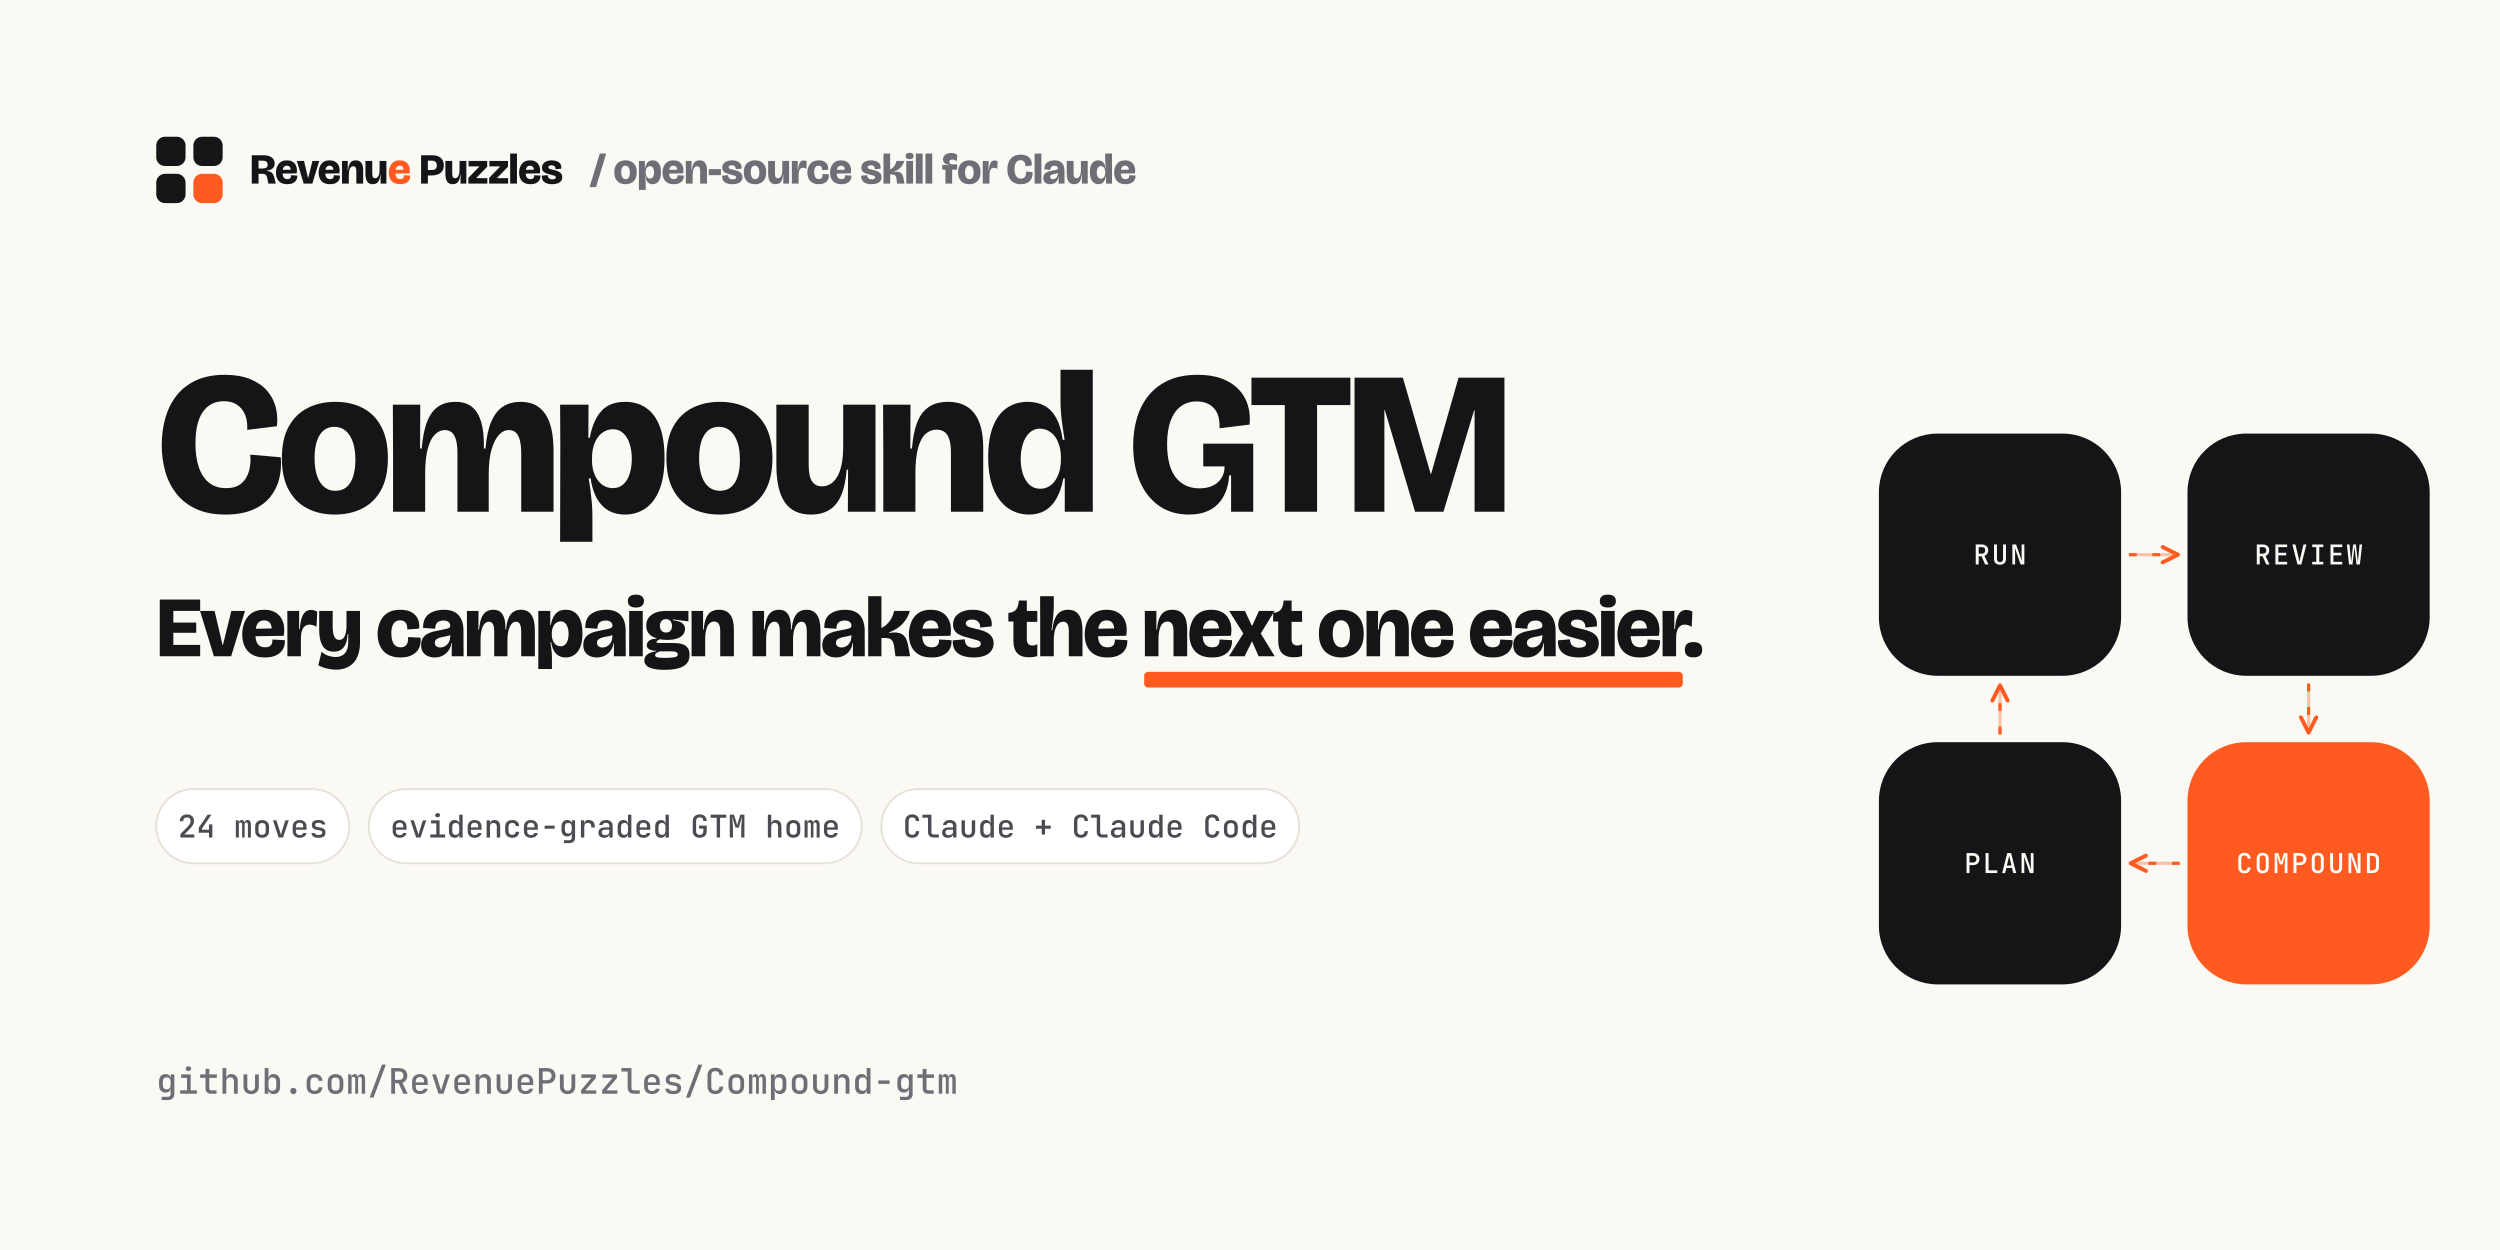
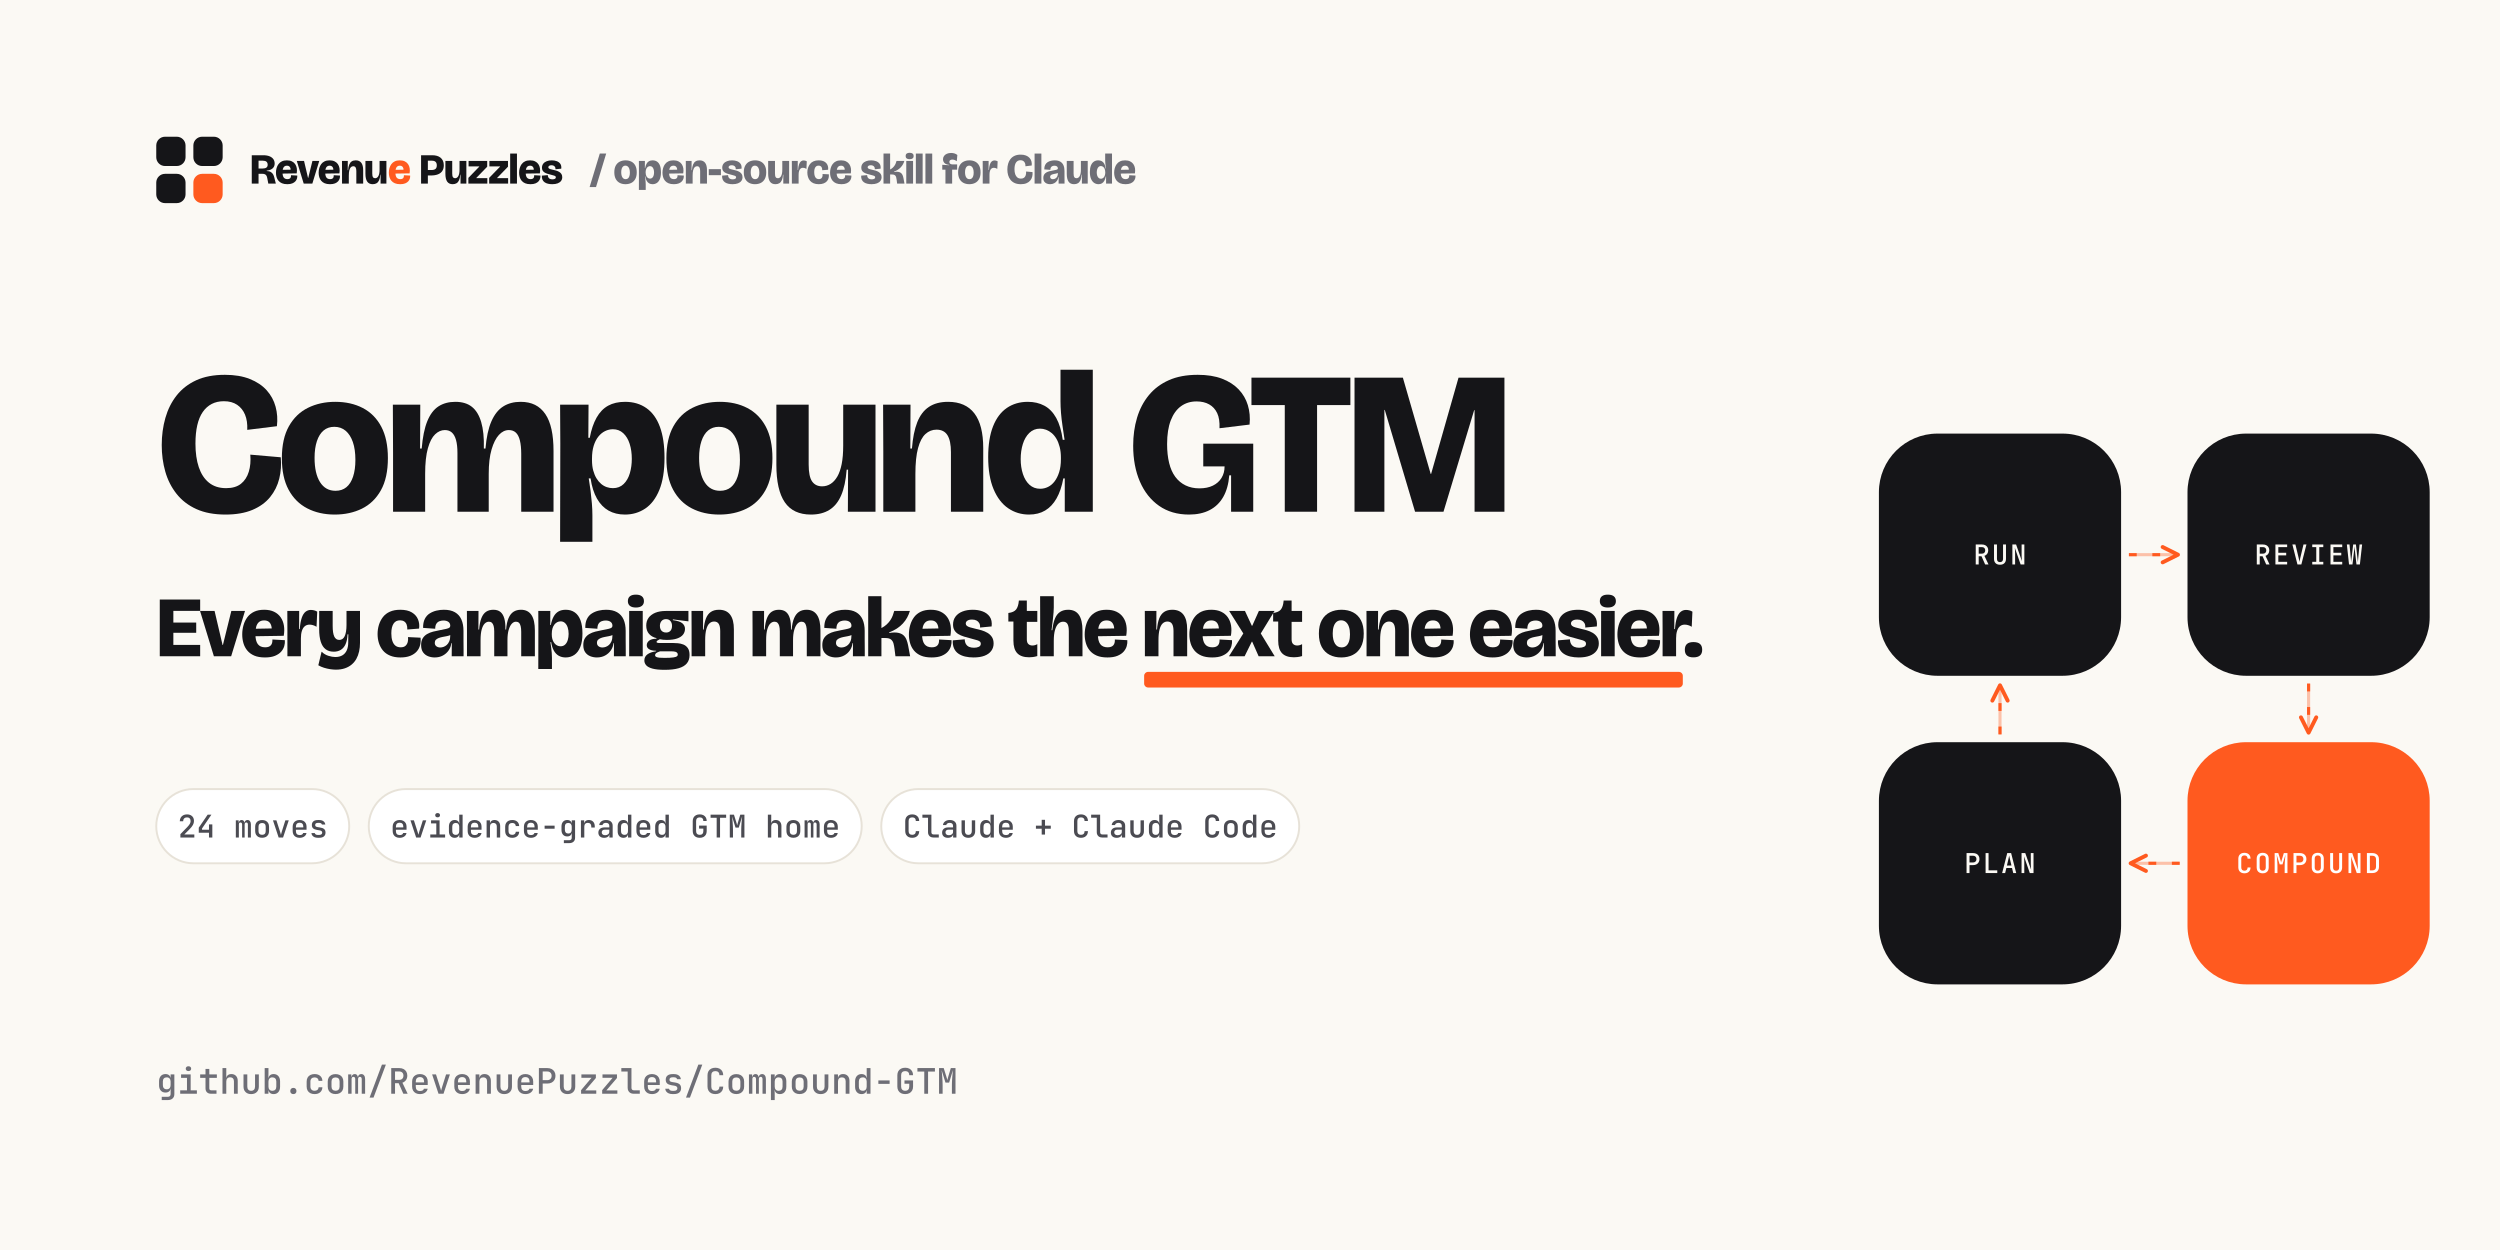
<svg xmlns="http://www.w3.org/2000/svg" width="1280" height="640" viewBox="0 0 1280 640" role="img" aria-labelledby="t d">
  <style>
.flow{stroke-dasharray:4 8;animation:flow 1.1s linear infinite}
@keyframes flow{to{stroke-dashoffset:-12}}
.pulse{animation:pulse 1.6s ease-in-out infinite}
@keyframes pulse{50%{opacity:.2}}
@media (prefers-reduced-motion:reduce){.flow,.pulse{animation:none}}
</style>
  <defs>
    <path id="d112" d="M41 0V660H313Q357 660 396.5 652.5Q436 645 468.0 630.0Q500 615 524.0 592.0Q548 569 561.0 537.5Q574 506 574 466Q574 435 563.5 407.5Q553 380 530.5 358.0Q508 336 472.5 321.5Q437 307 388 301V293Q452 290 486.5 268.0Q521 246 539.0 212.5Q557 179 566 139L601 0H426L401 130Q395 164 382.0 185.5Q369 207 345.5 217.5Q322 228 284 228H199V0ZM199 351H295Q351 351 381.0 372.5Q411 394 411 438Q411 486 383.0 509.5Q355 533 299 533H199Z" />
    <path id="d197" d="M287 -14Q212 -14 162.0 7.5Q112 29 81.0 66.5Q50 104 36.0 152.0Q22 200 22 253Q22 310 37.0 362.0Q52 414 82.0 454.5Q112 495 160.5 518.0Q209 541 277 541Q344 541 392.0 518.0Q440 495 469.0 453.5Q498 412 507.0 357.0Q516 302 505 238L121 232V319L384 324L363 274Q369 320 361.0 351.5Q353 383 332.5 400.0Q312 417 277 417Q239 417 216.5 397.5Q194 378 184.5 343.0Q175 308 175 261Q175 179 203.0 141.5Q231 104 288 104Q312 104 328.5 110.0Q345 116 355.5 128.0Q366 140 370.0 157.0Q374 174 373 195L518 187Q521 153 511.0 118.0Q501 83 475.0 53.5Q449 24 403.0 5.0Q357 -14 287 -14Z" />
    <path id="d308" d="M164 0 3 527H172L265 131H269L367 527H526L365 0Z" />
    <path id="d244" d="M37 0V296L36 527H171L170 311H178Q184 389 204.0 440.0Q224 491 261.5 516.0Q299 541 356 541Q442 541 485.5 484.0Q529 427 529 313V0H370V293Q370 349 353.0 376.5Q336 404 299 404Q268 404 244.5 382.5Q221 361 208.0 313.0Q195 265 195 185V0Z" />
    <path id="d289" d="M201 -14Q114 -14 72.5 46.5Q31 107 31 231V527H190V233Q190 173 207.0 149.0Q224 125 256 125Q279 125 298.0 137.0Q317 149 331.0 173.0Q345 197 352.5 234.5Q360 272 360 325V527H519V239V0H383L384 207H377Q371 129 350.0 80.5Q329 32 292.0 9.0Q255 -14 201 -14Z" />
    <path id="d109" d="M158 189V316H283Q345 316 376.0 341.0Q407 366 407 424Q407 479 378.5 506.0Q350 533 293 533H158V660H302Q359 660 408.0 646.5Q457 633 493.0 604.0Q529 575 549.5 531.0Q570 487 570 426Q570 347 535.0 294.0Q500 241 433.0 215.0Q366 189 269 189ZM41 0V660H199V0Z" />
    <path id="d323" d="M20 0V133L273 394V400H25V527H458V393L205 132V127H461V0Z" />
    <path id="d238" d="M37 0V699H195V0Z" />
    <path id="d280" d="M266 -14Q213 -14 168.0 -3.5Q123 7 89.5 30.0Q56 53 38.5 91.5Q21 130 24 185L163 197Q164 163 177.5 141.0Q191 119 214.5 109.0Q238 99 271 99Q304 99 327.0 110.0Q350 121 350 146Q350 160 341.5 169.0Q333 178 311.0 185.5Q289 193 248 203Q197 216 156.0 228.5Q115 241 86.5 259.0Q58 277 42.5 303.5Q27 330 27 369Q27 424 56.5 462.5Q86 501 137.5 521.0Q189 541 257 541Q318 541 370.5 522.0Q423 503 453.5 460.5Q484 418 476 347L341 334Q344 364 332.5 384.5Q321 405 300.0 416.0Q279 427 248 427Q213 427 194.0 414.0Q175 401 175 381Q175 365 187.0 354.5Q199 344 224.0 336.5Q249 329 288 320Q322 313 359.0 302.0Q396 291 427.5 272.5Q459 254 479.0 224.0Q499 194 499 148Q499 100 472.0 63.0Q445 26 393.5 6.0Q342 -14 266 -14Z" />
    <path id="d451" d="M-19 -81 218 700H367L130 -81Z" />
    <path id="d250" d="M282 -14Q206 -14 147.0 16.5Q88 47 55.0 108.5Q22 170 22 263Q22 359 56.5 420.5Q91 482 150.5 511.5Q210 541 285 541Q362 541 420.5 510.5Q479 480 511.5 418.5Q544 357 544 264Q544 167 509.5 105.5Q475 44 416.0 15.0Q357 -14 282 -14ZM286 103Q318 103 339.5 120.5Q361 138 372.5 172.5Q384 207 384 255Q384 307 371.5 343.0Q359 379 336.0 398.5Q313 418 280 418Q249 418 227.5 400.0Q206 382 194.5 347.5Q183 313 183 265Q183 188 210.0 145.5Q237 103 286 103Z" />
    <path id="d273" d="M36 -148 37 337 36 527H176L175 364H182Q193 423 215.5 463.0Q238 503 272.5 522.0Q307 541 356 541Q417 541 461.0 510.0Q505 479 527.5 417.5Q550 356 550 266Q550 169 524.5 107.0Q499 45 455.0 15.5Q411 -14 355 -14Q309 -14 274.5 5.5Q240 25 217.5 64.5Q195 104 186 164H177Q182 135 186.0 103.0Q190 71 192.5 40.5Q195 10 195 -18V-148ZM296 116Q328 116 349.0 136.5Q370 157 379.5 190.0Q389 223 389 260Q389 301 378.5 334.0Q368 367 347.0 386.5Q326 406 296 406Q276 406 257.5 397.0Q239 388 224.5 370.0Q210 352 201.5 325.0Q193 298 193 261V254Q193 225 199.0 203.0Q205 181 215.0 164.5Q225 148 238.0 137.0Q251 126 266.0 121.0Q281 116 296 116Z" />
    <path id="d455" d="M15 196V336H297V196Z" />
    <path id="d276" d="M37 0V285L36 527H174L173 316H181Q187 400 204.5 449.0Q222 498 249.0 518.5Q276 539 309 539Q327 539 346.5 534.5Q366 530 384 519L376 343Q355 356 334.0 362.0Q313 368 295 368Q262 368 239.5 349.5Q217 331 205.5 295.0Q194 259 194 207V0Z" />
    <path id="d188" d="M288 -14Q218 -14 167.0 7.5Q116 29 84.5 67.0Q53 105 37.5 154.0Q22 203 22 258Q22 314 37.5 364.5Q53 415 84.0 455.5Q115 496 165.5 518.5Q216 541 286 541Q370 541 421.0 510.0Q472 479 492.5 429.0Q513 379 505 322L368 311Q369 347 359.5 370.5Q350 394 330.5 406.0Q311 418 284 418Q259 418 240.5 409.0Q222 400 209.0 381.0Q196 362 189.0 333.5Q182 305 182 266Q182 215 194.0 178.5Q206 142 230.0 123.0Q254 104 291 104Q328 104 347.5 122.0Q367 140 373.5 168.0Q380 196 376 223L522 216Q527 172 517.0 130.5Q507 89 478.5 56.5Q450 24 403.0 5.0Q356 -14 288 -14Z" />
    <path id="d236" d="M37 0V699H191V328Q226 346 251.0 369.0Q276 392 294.0 418.5Q312 445 322.5 473.0Q333 501 340 527H522Q511 488 490.5 450.5Q470 413 440.0 380.5Q410 348 370.0 322.0Q330 296 282 279V271Q344 281 384.0 273.0Q424 265 447.0 244.5Q470 224 482.5 193.0Q495 162 502 124L525 0H354L343 88Q339 120 331.5 148.5Q324 177 303.0 194.5Q282 212 238 212H191V0Z" />
    <path id="d221" d="M37 0V527H195V0ZM115 567Q70 567 46.0 586.0Q22 605 22 641Q22 679 46.0 698.0Q70 717 115 717Q161 717 185.0 697.5Q209 678 209 641Q209 606 185.0 586.5Q161 567 115 567Z" />
    <path id="d214" d="M85 0V324H11V438L171 427V435Q111 442 80.0 464.0Q49 486 38.5 514.0Q28 542 28 565Q28 610 52.5 643.5Q77 677 120.0 695.0Q163 713 217 713Q262 713 297.5 701.0Q333 689 362 666L349 521Q322 540 297.0 549.5Q272 559 246 559Q215 559 195.5 545.5Q176 532 176 504Q176 488 184.0 475.0Q192 462 210.0 454.0Q228 446 258 446H357V324H241V0Z" />
    <path id="d26" d="M341 -14Q257 -14 197.5 13.0Q138 40 100.0 88.0Q62 136 44.5 197.5Q27 259 27 328Q27 399 45.0 462.0Q63 525 100.5 572.5Q138 620 196.5 647.0Q255 674 338 674Q409 674 460.5 653.5Q512 633 543.5 598.0Q575 563 587.5 517.0Q600 471 594 421L448 403Q450 447 437.0 478.0Q424 509 398.0 526.5Q372 544 333 544Q299 544 273.0 530.5Q247 517 229.0 491.0Q211 465 202.0 426.0Q193 387 193 335Q193 268 209.5 219.0Q226 170 259.5 143.0Q293 116 344 116Q390 116 417.0 137.5Q444 159 455.5 196.5Q467 234 463 281L613 268Q618 213 605.5 162.5Q593 112 560.5 72.0Q528 32 473.5 9.0Q419 -14 341 -14Z" />
    <path id="d163" d="M175 -14Q135 -14 99.0 0.0Q63 14 40.0 45.5Q17 77 17 130Q17 179 36.0 209.5Q55 240 87.0 258.5Q119 277 157.0 286.5Q195 296 233 303Q285 313 311.0 319.0Q337 325 346.5 333.0Q356 341 356 355Q356 385 334.0 400.5Q312 416 276 416Q254 416 231.5 408.0Q209 400 195.0 379.0Q181 358 181 320L40 330Q39 392 59.5 433.5Q80 475 116.5 498.0Q153 521 196.0 531.0Q239 541 282 541Q360 541 410.5 512.0Q461 483 485.5 428.0Q510 373 510 295V200Q510 167 510.5 133.5Q511 100 511.0 66.5Q511 33 511 0H373Q373 36 373.5 73.5Q374 111 374 152H368Q364 107 338.0 69.0Q312 31 270.5 8.5Q229 -14 175 -14ZM240 102Q258 102 278.0 109.0Q298 116 315.5 131.5Q333 147 344.5 173.5Q356 200 356 240V264L383 267Q375 254 356.0 246.0Q337 238 313.5 233.5Q290 229 266.0 224.5Q242 220 221.5 212.0Q201 204 188.5 191.5Q176 179 176 156Q176 130 194.5 116.0Q213 102 240 102Z" />
    <path id="d193" d="M224 -14Q167 -14 121.5 17.0Q76 48 49.5 111.0Q23 174 23 269Q23 360 47.0 420.5Q71 481 115.0 511.0Q159 541 218 541Q264 541 299.5 522.0Q335 503 358.0 461.5Q381 420 390 354H399Q394 389 389.0 422.0Q384 455 381.5 486.0Q379 517 379 544V699H538V188V0H400V164H393Q382 105 359.5 65.5Q337 26 303.5 6.0Q270 -14 224 -14ZM279 113Q299 113 317.5 122.0Q336 131 350.0 149.5Q364 168 372.5 195.0Q381 222 381 259V266Q381 295 375.0 318.5Q369 342 359.0 359.0Q349 376 336.0 387.0Q323 398 308.0 403.5Q293 409 278 409Q247 409 225.5 388.0Q204 367 193.5 333.0Q183 299 183 259Q183 219 194.0 185.5Q205 152 226.5 132.5Q248 113 279 113Z" />
    <path id="d243" d="M37 0V290L36 527H171L170 311H178Q185 395 205.5 445.5Q226 496 260.5 518.5Q295 541 344 541Q394 541 425.0 516.5Q456 492 471.0 441.0Q486 390 484 311H492Q499 394 521.0 444.5Q543 495 579.0 518.0Q615 541 665 541Q706 541 736.0 526.0Q766 511 786.5 481.0Q807 451 817.0 405.5Q827 360 827 299V0H668V285Q668 324 661.5 350.5Q655 377 641.5 389.5Q628 402 607 402Q580 402 558.0 378.0Q536 354 522.0 306.5Q508 259 508 186V0H354V289Q354 328 347.0 353.0Q340 378 326.5 390.0Q313 402 292 402Q266 402 244.0 381.0Q222 360 208.5 312.5Q195 265 195 186V0Z" />
    <path id="d53" d="M302 -14Q216 -14 154.5 29.0Q93 72 60.0 148.5Q27 225 27 325Q27 399 46.0 462.5Q65 526 104.0 573.5Q143 621 202.5 647.5Q262 674 345 674Q414 674 464.0 655.0Q514 636 546.0 602.5Q578 569 591.5 524.5Q605 480 600 429L452 411Q454 457 440.5 485.5Q427 514 401.0 528.5Q375 543 339 543Q295 543 262.5 519.5Q230 496 212.0 449.5Q194 403 194 333Q194 281 204.0 240.0Q214 199 234.5 171.5Q255 144 285.0 129.5Q315 115 353 115Q392 115 419.5 128.5Q447 142 462.0 166.5Q477 191 477 223H372V335H618V212V0H509V179H500Q495 116 470.5 73.0Q446 30 403.5 8.0Q361 -14 302 -14Z" />
    <path id="d122" d="M178 0V660H337V0ZM14 525V660H501V525Z" />
    <path id="d79" d="M41 0V660H279L416 186H418L553 660H779V0H632V500H630L479 0H339L190 501H188V0Z" />
    <path id="d35" d="M41 0V660H199V0ZM158 0V132H511V0ZM158 273V392H465V273ZM158 528V660H511V528Z" />
    <path id="d315" d="M225 -156Q194 -156 158.0 -150.5Q122 -145 86.5 -134.0Q51 -123 20 -105L58 53Q93 19 137.5 5.0Q182 -9 217 -9Q267 -9 300.5 11.0Q334 31 351.0 69.0Q368 107 368 161L369 255H360Q357 184 336.5 139.5Q316 95 281.0 74.0Q246 53 200 53Q142 53 104.5 82.0Q67 111 48.5 169.0Q30 227 30 313V527H187V354Q187 269 205.5 229.5Q224 190 264 190Q284 190 300.0 200.5Q316 211 326.5 233.0Q337 255 342.5 288.5Q348 322 348 365V527H505V156Q505 103 494.5 55.5Q484 8 462.5 -30.5Q441 -69 407.5 -97.0Q374 -125 328.5 -140.5Q283 -156 225 -156Z" />
    <path id="d215" d="M245 -158Q156 -158 104.5 -144.0Q53 -130 31.0 -105.5Q9 -81 9 -49Q9 -5 44.0 21.5Q79 48 146 58V64Q95 64 66.0 81.0Q37 98 37 129Q37 158 63.5 180.5Q90 203 150 204V211Q95 224 63.0 261.0Q31 298 31 357Q31 409 57.5 446.5Q84 484 135.0 505.5Q186 527 259 527H522V406L341 429V420Q423 409 452.5 382.5Q482 356 482 319Q482 281 459.5 252.0Q437 223 390.0 206.5Q343 190 271 190Q250 190 227.5 192.0Q205 194 189 198Q171 190 161.0 182.5Q151 175 151 167Q151 162 155.5 159.0Q160 156 168.0 155.0Q176 154 186 154H346Q367 154 398.5 151.5Q430 149 461.5 137.0Q493 125 514.0 96.0Q535 67 535 14Q535 -45 503.5 -83.0Q472 -121 408.0 -139.5Q344 -158 245 -158ZM245 -19Q312 -19 345.0 -14.0Q378 -9 388.0 -1.0Q398 7 398 18Q398 33 390.0 41.0Q382 49 369.5 52.5Q357 56 345.0 56.5Q333 57 326 57H191Q158 46 146.0 36.0Q134 26 134 13Q134 -1 148.0 -8.0Q162 -15 187.0 -17.0Q212 -19 245 -19ZM262 276Q295 276 313.0 296.5Q331 317 331 353Q331 388 312.5 410.0Q294 432 261 432Q228 432 209.0 410.0Q190 388 190 353Q190 329 198.5 312.0Q207 295 223.0 285.5Q239 276 262 276Z" />
    <path id="d286" d="M246 -12Q154 -12 109.0 35.0Q64 82 64 181V404H5V504H9Q70 512 95.5 544.5Q121 577 127 644V648H220V527H342V400H220V196Q220 158 238.5 141.5Q257 125 284 125Q299 125 314.0 129.0Q329 133 342 141V2Q311 -7 287.5 -9.5Q264 -12 246 -12Z" />
    <path id="d219" d="M37 0V276L36 699H195V567Q195 546 192.5 511.5Q190 477 185.5 438.0Q181 399 176.5 363.5Q172 328 169 303H178Q187 387 209.0 439.5Q231 492 269.5 516.5Q308 541 362 541Q447 541 488.0 480.5Q529 420 529 298V0H370V291Q370 349 354.5 375.5Q339 402 304 402Q273 402 248.5 379.0Q224 356 209.5 306.5Q195 257 195 178V0Z" />
    <path id="d314" d="M4 0 171 265 6 527H190L270 355H275L352 527H534L374 265L536 0H349L274 170H270L186 0Z" />
    <path id="d437" d="M120 -13Q70 -13 45.0 8.5Q20 30 20 75Q20 121 45.0 143.0Q70 165 120 165Q171 165 196.5 143.0Q222 121 222 75Q222 -13 120 -13Z" />
    <path id="m538" d="M85 0V107L311 340Q363 394 387.5 437.5Q412 481 412 524Q412 580 381.5 612.0Q351 644 298 644Q240 644 206.5 610.5Q173 577 173 519H65Q67 587 96.0 636.5Q125 686 177.0 713.0Q229 740 299 740Q366 740 416.0 714.0Q466 688 493.0 641.0Q520 594 520 530Q520 465 486.5 403.0Q453 341 377 265L212 98H531V0Z" />
    <path id="m540" d="M400 0V152H73V314L357 730H477L177 288V249H400V420H507V0Z" />
    <path id="m271" d="M59 0V550H149V480H169L154 459Q154 505 179.0 532.5Q204 560 246 560Q291 560 315.5 525.0Q340 490 340 429L316 480H354L338 459Q338 505 363.5 532.5Q389 560 432 560Q483 560 512.0 521.5Q541 483 541 419V0H445V416Q445 447 431.5 464.0Q418 481 393 481Q368 481 354.5 464.5Q341 448 341 417V0H260V416Q260 448 246.0 464.5Q232 481 206 481Q181 481 168.5 464.5Q156 448 156 417V0Z" />
    <path id="m279" d="M300 -9Q232 -9 182.0 17.0Q132 43 105.0 91.0Q78 139 78 204V346Q78 412 105.0 459.5Q132 507 182.0 533.0Q232 559 300 559Q368 559 418.0 533.0Q468 507 495.0 459.5Q522 412 522 346V204Q522 139 495.0 91.0Q468 43 418.0 17.0Q368 -9 300 -9ZM300 86Q355 86 385.0 116.5Q415 147 415 204V346Q415 404 385.0 434.0Q355 464 300 464Q246 464 215.5 434.0Q185 404 185 346V204Q185 147 215.5 116.5Q246 86 300 86Z" />
    <path id="m344" d="M229 0 47 550H157L270 198Q281 167 289.5 135.5Q298 104 302 86Q307 104 315.5 135.5Q324 167 333 198L444 550H553L371 0Z" />
    <path id="m216" d="M300 -10Q233 -10 182.5 16.5Q132 43 105.0 91.0Q78 139 78 203V347Q78 412 105.0 459.5Q132 507 182.5 533.5Q233 560 300 560Q368 560 418.0 533.5Q468 507 495.0 459.5Q522 412 522 347V249H182V203Q182 142 212.5 110.0Q243 78 301 78Q348 78 377.0 94.5Q406 111 413 143H520Q508 73 448.0 31.5Q388 -10 300 -10ZM418 314V348Q418 408 388.0 441.0Q358 474 300 474Q243 474 212.5 441.0Q182 408 182 347V322L426 323Z" />
    <path id="m312" d="M281 -9Q222 -9 177.5 10.0Q133 29 107.5 62.5Q82 96 78 142H186Q190 115 215.0 98.5Q240 82 281 82H324Q373 82 398.0 102.0Q423 122 423 155Q423 187 400.5 205.5Q378 224 334 230L263 241Q175 255 133.5 291.5Q92 328 92 400Q92 476 141.5 517.5Q191 559 288 559H326Q412 559 463.5 519.5Q515 480 522 414H414Q410 438 387.5 453.0Q365 468 326 468H288Q241 468 219.5 450.5Q198 433 198 399Q198 369 217.0 354.0Q236 339 276 333L349 321Q442 308 485.5 269.5Q529 231 529 158Q529 79 477.5 35.0Q426 -9 324 -9Z" />
    <path id="m246" d="M81 0V98H274V452H106V550H379V98H556V0ZM316 645Q281 645 260.0 663.5Q239 682 239 713Q239 745 260.0 763.5Q281 782 316 782Q351 782 372.0 763.5Q393 745 393 713Q393 682 372.0 663.5Q351 645 316 645Z" />
    <path id="m212" d="M261 -10Q178 -10 128.0 46.0Q78 102 78 197V352Q78 448 128.0 504.0Q178 560 261 560Q329 560 369.0 522.5Q409 485 409 420L386 445H411L408 573V730H516V0H409V105H386L409 130Q409 65 369.0 27.5Q329 -10 261 -10ZM298 84Q349 84 378.5 115.5Q408 147 408 203V347Q408 403 378.5 434.5Q349 466 298 466Q245 466 215.0 435.5Q185 405 185 347V203Q185 145 215.0 114.5Q245 84 298 84Z" />
    <path id="m272" d="M84 0V550H191V445H217L191 420Q191 486 230.0 523.0Q269 560 338 560Q420 560 469.0 507.5Q518 455 518 366V0H410V354Q410 408 381.0 437.0Q352 466 302 466Q251 466 221.5 435.5Q192 405 192 347V0Z" />
    <path id="m206" d="M304 -10Q236 -10 184.5 15.5Q133 41 105.5 89.5Q78 138 78 203V347Q78 413 105.5 461.0Q133 509 184.5 534.5Q236 560 304 560Q403 560 463.0 508.0Q523 456 526 366H418Q415 413 385.0 439.0Q355 465 304 465Q249 465 217.0 434.5Q185 404 185 348V203Q185 147 217.0 116.0Q249 85 304 85Q355 85 385.0 111.0Q415 137 418 184H526Q523 94 463.0 42.0Q403 -10 304 -10Z" />
    <path id="m599" d="M140 281V379H460V281Z" />
    <path id="m236" d="M156 -180V-87H325Q367 -87 387.5 -67.0Q408 -47 408 -8V47L410 149H387L409 169Q409 106 369.5 70.0Q330 34 263 34Q178 34 129.0 90.0Q80 146 80 241V353Q80 448 129.0 504.0Q178 560 263 560Q330 560 369.5 523.5Q409 487 409 424L387 445H409L408 550H515V-10Q515 -89 465.0 -134.5Q415 -180 326 -180ZM298 127Q349 127 378.5 158.5Q408 190 408 246V347Q408 403 378.5 434.5Q349 466 298 466Q245 466 216.5 435.5Q188 405 188 347V246Q188 189 216.5 158.0Q245 127 298 127Z" />
    <path id="m308" d="M102 0V550H206V445H232L199 380Q199 469 238.0 514.5Q277 560 354 560Q442 560 493.5 505.5Q545 451 545 356V319H434V347Q434 406 404.5 437.5Q375 469 322 469Q269 469 239.5 437.0Q210 405 210 347V0Z" />
    <path id="m180" d="M245 -10Q159 -10 109.5 34.5Q60 79 60 156Q60 234 112.5 278.5Q165 323 257 323H410V374Q410 419 382.0 444.0Q354 469 303 469Q258 469 228.0 449.5Q198 430 193 398H87Q96 472 155.5 516.0Q215 560 306 560Q404 560 461.0 510.5Q518 461 518 376V0H413V101H395L413 121Q413 61 367.0 25.5Q321 -10 245 -10ZM277 73Q335 73 372.5 102.5Q410 132 410 178V250H259Q217 250 192.5 227.0Q168 204 168 164Q168 122 197.0 97.5Q226 73 277 73Z" />
    <path id="m56" d="M304 -10Q236 -10 185.5 15.5Q135 41 107.5 89.5Q80 138 80 203V527Q80 593 107.5 641.0Q135 689 185.5 714.5Q236 740 304 740Q372 740 422.0 714.0Q472 688 499.5 640.5Q527 593 527 527H419Q419 584 389.0 614.0Q359 644 304 644Q249 644 218.5 614.0Q188 584 188 528V203Q188 147 218.5 116.0Q249 85 304 85Q359 85 389.0 116.0Q419 147 419 203V285H283V380H527V203Q527 138 499.5 90.0Q472 42 422.0 16.0Q372 -10 304 -10Z" />
    <path id="m136" d="M246 0V631H51V731H549V631H354V0Z" />
    <path id="m88" d="M66 0V730H199L272 496Q283 463 291.0 432.5Q299 402 302 387Q306 402 313.5 432.5Q321 463 331 496L401 730H534V0H432V246Q432 293 434.5 350.5Q437 408 442.0 466.5Q447 525 452.0 578.5Q457 632 461 672L353 317H249L139 672Q144 633 149.0 581.5Q154 530 158.0 472.0Q162 414 165.0 355.5Q168 297 168 246V0Z" />
    <path id="m243" d="M84 0V730H192V550L191 445H217L191 420Q191 486 230.0 523.0Q269 560 338 560Q420 560 469.0 507.5Q518 455 518 366V0H410V354Q410 408 381.0 438.0Q352 468 302 468Q251 468 221.5 436.5Q192 405 192 347V0Z" />
    <path id="m27" d="M304 -10Q236 -10 185.5 15.5Q135 41 107.5 89.5Q80 138 80 203V527Q80 593 107.5 641.0Q135 689 185.5 714.5Q236 740 304 740Q372 740 422.0 714.0Q472 688 499.5 640.5Q527 593 527 527H419Q419 584 389.0 614.0Q359 644 304 644Q249 644 218.5 614.0Q188 584 188 528V203Q188 147 218.5 116.5Q249 86 304 86Q359 86 389.0 116.5Q419 147 419 203H527Q527 138 499.5 90.0Q472 42 422.0 16.0Q372 -10 304 -10Z" />
    <path id="m265" d="M379 0Q328 0 290.0 20.5Q252 41 230.5 79.0Q209 117 209 167V632H29V730H317V167Q317 135 335.0 116.5Q353 98 384 98H554V0Z" />
    <path id="m325" d="M299 -10Q200 -10 141.0 47.5Q82 105 82 204V550H190V204Q190 147 219.0 115.5Q248 84 299 84Q351 84 380.5 115.5Q410 147 410 204V550H518V204Q518 105 458.5 47.5Q399 -10 299 -10Z" />
    <path id="m707" d="M247 94V281H62V379H247V566H353V379H538V281H353V94Z" />
    <path id="m320" d="M360 0Q285 0 243.0 41.0Q201 82 201 155V452H49V550H201V705H309V550H524V452H309V155Q309 98 364 98H514V0Z" />
    <path id="m205" d="M339 -10Q271 -10 231.0 27.5Q191 65 191 130L214 105H191V0H84V730H192V573L189 445H214L191 420Q191 485 231.5 522.5Q272 560 339 560Q422 560 472.0 504.0Q522 448 522 352V197Q522 102 472.0 46.0Q422 -10 339 -10ZM302 84Q355 84 385.0 114.5Q415 145 415 203V347Q415 405 385.0 435.5Q355 466 302 466Q251 466 221.5 434.5Q192 403 192 347V203Q192 147 221.5 115.5Q251 84 302 84Z" />
    <path id="m571" d="M300 -10Q260 -10 236.0 13.5Q212 37 212 77Q212 118 236.0 142.5Q260 167 300 167Q341 167 364.5 142.5Q388 118 388 77Q388 37 364.5 13.5Q341 -10 300 -10Z" />
    <path id="m585" d="M68 -110 420 830H532L180 -110Z" />
    <path id="m124" d="M84 0V730H313Q382 730 433.0 703.5Q484 677 512.5 629.0Q541 581 541 516Q541 443 503.5 389.5Q466 336 402 314L551 0H428L295 300H192V0ZM192 395H313Q367 395 399.0 427.5Q431 460 431 514Q431 570 399.0 602.0Q367 634 313 634H192Z" />
    <path id="m121" d="M84 0V730H323Q394 730 446.5 703.0Q499 676 527.5 626.5Q556 577 556 510Q556 444 527.0 394.0Q498 344 446.0 317.0Q394 290 323 290H192V0ZM192 387H323Q379 387 412.5 420.5Q446 454 446 510Q446 567 412.5 600.0Q379 633 323 633H192Z" />
    <path id="m360" d="M84 0V102L381 454H93V550H505V448L204 96H516V0Z" />
    <path id="m305" d="M84 -180V550H191V445H214L191 420Q191 485 231.5 522.5Q272 560 340 560Q423 560 472.5 504.5Q522 449 522 353V198Q522 134 499.5 87.5Q477 41 436.5 15.5Q396 -10 340 -10Q273 -10 232.0 27.5Q191 65 191 130L214 105H189L192 -23V-180ZM303 84Q356 84 385.5 114.5Q415 145 415 203V347Q415 405 385.5 435.5Q356 466 303 466Q252 466 222.0 434.5Q192 403 192 347V203Q192 147 222.0 115.5Q252 84 303 84Z" />
    <path id="m141" d="M300 -10Q195 -10 138.0 47.5Q81 105 81 204V730H189V204Q189 149 216.5 117.0Q244 85 300 85Q355 85 383.0 117.0Q411 149 411 204V730H519V204Q519 105 462.0 47.5Q405 -10 300 -10Z" />
    <path id="m89" d="M81 0V730H217L430 123Q428 152 425.0 192.0Q422 232 420.5 275.0Q419 318 419 353V730H519V0H383L171 607Q173 581 175.5 542.0Q178 503 179.5 461.0Q181 419 181 383V0Z" />
    <path id="m37" d="M94 0V730H523V634H200V427H488V332H200V96H523V0Z" />
    <path id="m160" d="M228 0 43 730H154L271 244Q282 201 290.5 158.5Q299 116 303 92Q307 116 314.5 158.5Q322 201 333 245L449 730H557L371 0Z" />
    <path id="m66" d="M98 0V96H245V634H98V730H502V634H355V96H502V0Z" />
    <path id="m161" d="M100 0 21 730H118L167 206Q169 186 170.5 162.0Q172 138 173.5 115.0Q175 92 175 75Q177 92 179.0 115.0Q181 138 183.5 162.0Q186 186 189 206L252 730H352L411 206Q413 186 415.5 162.0Q418 138 421.0 115.0Q424 92 425 75Q426 92 427.5 115.0Q429 138 431.0 162.0Q433 186 435 206L485 730H579L497 0H372L313 531Q311 552 309.0 575.5Q307 599 305.0 621.5Q303 644 301 659Q300 644 298.0 621.5Q296 599 294.0 575.5Q292 552 289 531L226 0Z" />
    <path id="m82" d="M109 0V730H217V99H536V0Z" />
    <path id="m1" d="M43 0 229 730H371L557 0H448L404 185H197L153 0ZM217 274H383L333 485Q320 541 311.5 582.5Q303 624 300 639Q297 624 289.0 582.5Q281 541 267 486Z" />
    <path id="m95" d="M300 -10Q232 -10 182.5 15.5Q133 41 106.5 89.5Q80 138 80 203V527Q80 593 106.5 641.0Q133 689 182.5 714.5Q232 740 300 740Q368 740 417.5 714.5Q467 689 493.5 641.0Q520 593 520 528V203Q520 138 493.5 89.5Q467 41 417.5 15.5Q368 -10 300 -10ZM300 86Q355 86 383.5 116.5Q412 147 412 203V527Q412 584 383.5 614.0Q355 644 300 644Q246 644 217.0 614.0Q188 584 188 527V203Q188 147 217.0 116.5Q246 86 300 86Z" />
    <path id="m33" d="M83 0V730H287Q359 730 412.0 702.5Q465 675 494.5 625.0Q524 575 524 507V224Q524 157 494.5 106.0Q465 55 412.0 27.5Q359 0 287 0ZM191 98H287Q347 98 381.5 131.5Q416 165 416 224V507Q416 565 381.5 598.5Q347 632 287 632H191Z" />
    <marker id="ah" viewBox="0 0 10 10" refX="7" refY="5" markerWidth="7" markerHeight="7" orient="auto-start-reverse">
      <path d="M1 1.5 L8 5 L1 8.5" fill="none" stroke="#FF5A1F" stroke-width="1.8" stroke-linecap="round" stroke-linejoin="round" />
    </marker>
  </defs>
  <rect x="0" y="0" width="1280" height="640" rx="0" fill="#FBF9F4" />
  <rect x="80" y="70" width="15" height="15" rx="4.5" fill="#151518" />
  <rect x="99" y="70" width="15" height="15" rx="4.5" fill="#151518" />
  <rect x="80" y="89" width="15" height="15" rx="4.5" fill="#151518" />
  <rect x="99" y="89" width="15" height="15" rx="4.5" fill="#FF5A1F" />
  <g fill="#151518" transform="translate(128 94) scale(0.022 -0.022)">
    <use href="#d112" x="0" />
    <use href="#d197" x="581.9" />
    <use href="#d308" x="1085.8" />
    <use href="#d197" x="1575.7" />
    <use href="#d244" x="2104.6" />
    <use href="#d289" x="2655.5" />
  </g>
  <g fill="#FF5A1F" transform="translate(198.6 94) scale(0.022 -0.022)">
    <use href="#d197" x="0" />
  </g>
  <g fill="#151518" transform="translate(210.4 94) scale(0.022 -0.022)">
    <use href="#d109" x="194.9" />
    <use href="#d289" x="770.8" />
    <use href="#d323" x="1316.7" />
    <use href="#d323" x="1800.6" />
    <use href="#d238" x="2272.5" />
    <use href="#d197" x="2495.5" />
    <use href="#d280" x="3022.4" />
  </g>
  <g fill="#6E6E76" transform="translate(302.3 94) scale(0.022 -0.022)">
    <use href="#d451" x="0" />
    <use href="#d250" x="533.8" />
    <use href="#d273" x="1091.7" />
    <use href="#d197" x="1654.6" />
    <use href="#d244" x="2183.5" />
    <use href="#d455" x="2739.5" />
    <use href="#d280" x="3040.4" />
    <use href="#d250" x="3547.3" />
    <use href="#d289" x="4105.2" />
    <use href="#d276" x="4651.1" />
    <use href="#d188" x="5026" />
    <use href="#d197" x="5554.9" />
    <use href="#d280" x="6276.7" />
    <use href="#d236" x="6783.6" />
    <use href="#d221" x="7313.5" />
    <use href="#d238" x="7536.5" />
    <use href="#d238" x="7759.4" />
    <use href="#d214" x="8177.2" />
    <use href="#d250" x="8535.1" />
    <use href="#d276" x="9093" />
    <use href="#d26" x="9675.8" />
    <use href="#d238" x="10299.7" />
    <use href="#d163" x="10522.6" />
    <use href="#d289" x="11054.5" />
    <use href="#d193" x="11600.5" />
    <use href="#d197" x="12166.4" />
  </g>
  <g fill="#151518" transform="translate(80 262) scale(0.104 -0.104)">
    <use href="#d26" x="0" />
    <use href="#d250" x="596.4" />
    <use href="#d243" x="1128.8" />
    <use href="#d273" x="1952.2" />
    <use href="#d250" x="2489.5" />
    <use href="#d289" x="3021.9" />
    <use href="#d244" x="3542.3" />
    <use href="#d193" x="4072.7" />
    <use href="#d53" x="4782.5" />
    <use href="#d122" x="5377.8" />
    <use href="#d79" x="5858.2" />
  </g>
  <rect x="585.8" y="344" width="275.8" height="8" rx="2" fill="#FF5A1F" />
  <g fill="#151518" transform="translate(80 336) scale(0.044 -0.044)">
    <use href="#d35" x="0" />
    <use href="#d308" x="506.7" />
    <use href="#d197" x="978.5" />
    <use href="#d276" x="1489.2" />
    <use href="#d315" x="1865.9" />
    <use href="#d188" x="2553.4" />
    <use href="#d163" x="3065.1" />
    <use href="#d243" x="3578.8" />
    <use href="#d273" x="4409.5" />
    <use href="#d163" x="4952.3" />
    <use href="#d221" x="5466" />
    <use href="#d215" x="5670.7" />
    <use href="#d244" x="6192.5" />
    <use href="#d243" x="6901.9" />
    <use href="#d163" x="7733.6" />
    <use href="#d236" x="8247.4" />
    <use href="#d197" x="8736.1" />
    <use href="#d280" x="9244.8" />
    <use href="#d286" x="9910.3" />
    <use href="#d219" x="10249" />
    <use href="#d197" x="10781.7" />
    <use href="#d244" x="11467.2" />
    <use href="#d197" x="11999.9" />
    <use href="#d314" x="12478.6" />
    <use href="#d286" x="12991.4" />
    <use href="#d250" x="13506.8" />
    <use href="#d244" x="14046.5" />
    <use href="#d197" x="14579.3" />
    <use href="#d197" x="15264.7" />
    <use href="#d163" x="15773.5" />
    <use href="#d280" x="16287.2" />
    <use href="#d221" x="16775.9" />
    <use href="#d197" x="16980.6" />
    <use href="#d276" x="17491.4" />
    <use href="#d437" x="17767.1" />
  </g>
  <rect x="80" y="404" width="98.8" height="38" rx="19" fill="#FFFFFF" stroke="#E7E2D8" stroke-width="1" />
  <g fill="#4B4B52" transform="translate(91 428.8) scale(0.016 -0.016)">
    <use href="#m538" x="0" />
    <use href="#m540" x="600" />
    <use href="#m271" x="1800" />
    <use href="#m279" x="2400" />
    <use href="#m344" x="3000" />
    <use href="#m216" x="3600" />
    <use href="#m312" x="4200" />
  </g>
  <rect x="188.8" y="404" width="252.4" height="38" rx="19" fill="#FFFFFF" stroke="#E7E2D8" stroke-width="1" />
  <g fill="#4B4B52" transform="translate(199.8 428.8) scale(0.016 -0.016)">
    <use href="#m216" x="0" />
    <use href="#m344" x="600" />
    <use href="#m246" x="1200" />
    <use href="#m212" x="1800" />
    <use href="#m216" x="2400" />
    <use href="#m272" x="3000" />
    <use href="#m206" x="3600" />
    <use href="#m216" x="4200" />
    <use href="#m599" x="4800" />
    <use href="#m236" x="5400" />
    <use href="#m308" x="6000" />
    <use href="#m180" x="6600" />
    <use href="#m212" x="7200" />
    <use href="#m216" x="7800" />
    <use href="#m212" x="8400" />
    <use href="#m56" x="9600" />
    <use href="#m136" x="10200" />
    <use href="#m88" x="10800" />
    <use href="#m243" x="12000" />
    <use href="#m279" x="12600" />
    <use href="#m271" x="13200" />
    <use href="#m216" x="13800" />
  </g>
  <rect x="451.2" y="404" width="214" height="38" rx="19" fill="#FFFFFF" stroke="#E7E2D8" stroke-width="1" />
  <g fill="#4B4B52" transform="translate(462.2 428.8) scale(0.016 -0.016)">
    <use href="#m27" x="0" />
    <use href="#m265" x="600" />
    <use href="#m180" x="1200" />
    <use href="#m325" x="1800" />
    <use href="#m212" x="2400" />
    <use href="#m216" x="3000" />
    <use href="#m707" x="4200" />
    <use href="#m27" x="5400" />
    <use href="#m265" x="6000" />
    <use href="#m180" x="6600" />
    <use href="#m325" x="7200" />
    <use href="#m212" x="7800" />
    <use href="#m216" x="8400" />
    <use href="#m27" x="9600" />
    <use href="#m279" x="10200" />
    <use href="#m212" x="10800" />
    <use href="#m216" x="11400" />
  </g>
  <g fill="#6E6E76" transform="translate(80 560) scale(0.018 -0.018)">
    <use href="#m236" x="0" />
    <use href="#m246" x="600" />
    <use href="#m320" x="1200" />
    <use href="#m243" x="1800" />
    <use href="#m325" x="2400" />
    <use href="#m205" x="3000" />
    <use href="#m571" x="3600" />
    <use href="#m206" x="4200" />
    <use href="#m279" x="4800" />
    <use href="#m271" x="5400" />
    <use href="#m585" x="6000" />
    <use href="#m124" x="6600" />
    <use href="#m216" x="7200" />
    <use href="#m344" x="7800" />
    <use href="#m216" x="8400" />
    <use href="#m272" x="9000" />
    <use href="#m325" x="9600" />
    <use href="#m216" x="10200" />
    <use href="#m121" x="10800" />
    <use href="#m325" x="11400" />
    <use href="#m360" x="12000" />
    <use href="#m360" x="12600" />
    <use href="#m265" x="13200" />
    <use href="#m216" x="13800" />
    <use href="#m312" x="14400" />
    <use href="#m585" x="15000" />
    <use href="#m27" x="15600" />
    <use href="#m279" x="16200" />
    <use href="#m271" x="16800" />
    <use href="#m305" x="17400" />
    <use href="#m279" x="18000" />
    <use href="#m325" x="18600" />
    <use href="#m272" x="19200" />
    <use href="#m212" x="19800" />
    <use href="#m599" x="20400" />
-     <use href="#m236" x="21000" />
-     <use href="#m320" x="21600" />
-     <use href="#m271" x="22200" />
+     <use href="#m56" x="21000" />
+     <use href="#m136" x="21600" />
+     <use href="#m88" x="22200" />
  </g>
  <rect x="962" y="222" width="124" height="124" rx="30" fill="#151518" />
  <g fill="#FBF9F4" transform="translate(1010.4 289) scale(0.014 -0.014)">
    <use href="#m124" x="0" />
    <use href="#m141" x="671.4" />
    <use href="#m89" x="1342.9" />
  </g>
  <rect x="1120" y="222" width="124" height="124" rx="30" fill="#151518" />
  <g fill="#FBF9F4" transform="translate(1154.3 289) scale(0.014 -0.014)">
    <use href="#m124" x="0" />
    <use href="#m37" x="671.4" />
    <use href="#m160" x="1342.9" />
    <use href="#m66" x="2014.3" />
    <use href="#m37" x="2685.7" />
    <use href="#m161" x="3357.1" />
  </g>
  <rect x="962" y="380" width="124" height="124" rx="30" fill="#151518" />
  <g fill="#FBF9F4" transform="translate(1005.7 447) scale(0.014 -0.014)">
    <use href="#m121" x="0" />
    <use href="#m82" x="671.4" />
    <use href="#m1" x="1342.9" />
    <use href="#m89" x="2014.3" />
  </g>
  <rect x="1120" y="380" width="124" height="124" rx="30" fill="#FF5A1F" />
  <g fill="#FFFFFF" transform="translate(1144.9 447) scale(0.014 -0.014)">
    <use href="#m27" x="0" />
    <use href="#m95" x="671.4" />
    <use href="#m88" x="1342.9" />
    <use href="#m121" x="2014.3" />
    <use href="#m95" x="2685.7" />
    <use href="#m141" x="3357.1" />
    <use href="#m89" x="4028.6" />
    <use href="#m33" x="4700" />
  </g>
  <path d="M1024.0 376 V352" fill="none" stroke="#FF5A1F" stroke-width="1.6" stroke-opacity=".35" />
  <path d="M1024.0 376 V352" fill="none" stroke="#FF5A1F" stroke-width="1.6" class="flow" marker-end="url(#ah)" />
  <path d="M1090 284.0 H1114" fill="none" stroke="#FF5A1F" stroke-width="1.6" stroke-opacity=".35" />
  <path d="M1090 284.0 H1114" fill="none" stroke="#FF5A1F" stroke-width="1.6" class="flow" marker-end="url(#ah)" />
  <path d="M1182.0 350 V374" fill="none" stroke="#FF5A1F" stroke-width="1.6" stroke-opacity=".35" />
  <path d="M1182.0 350 V374" fill="none" stroke="#FF5A1F" stroke-width="1.6" class="flow" marker-end="url(#ah)" />
  <path d="M1116 442.0 H1092" fill="none" stroke="#FF5A1F" stroke-width="1.6" stroke-opacity=".35" />
  <path d="M1116 442.0 H1092" fill="none" stroke="#FF5A1F" stroke-width="1.6" class="flow" marker-end="url(#ah)" />
</svg>
